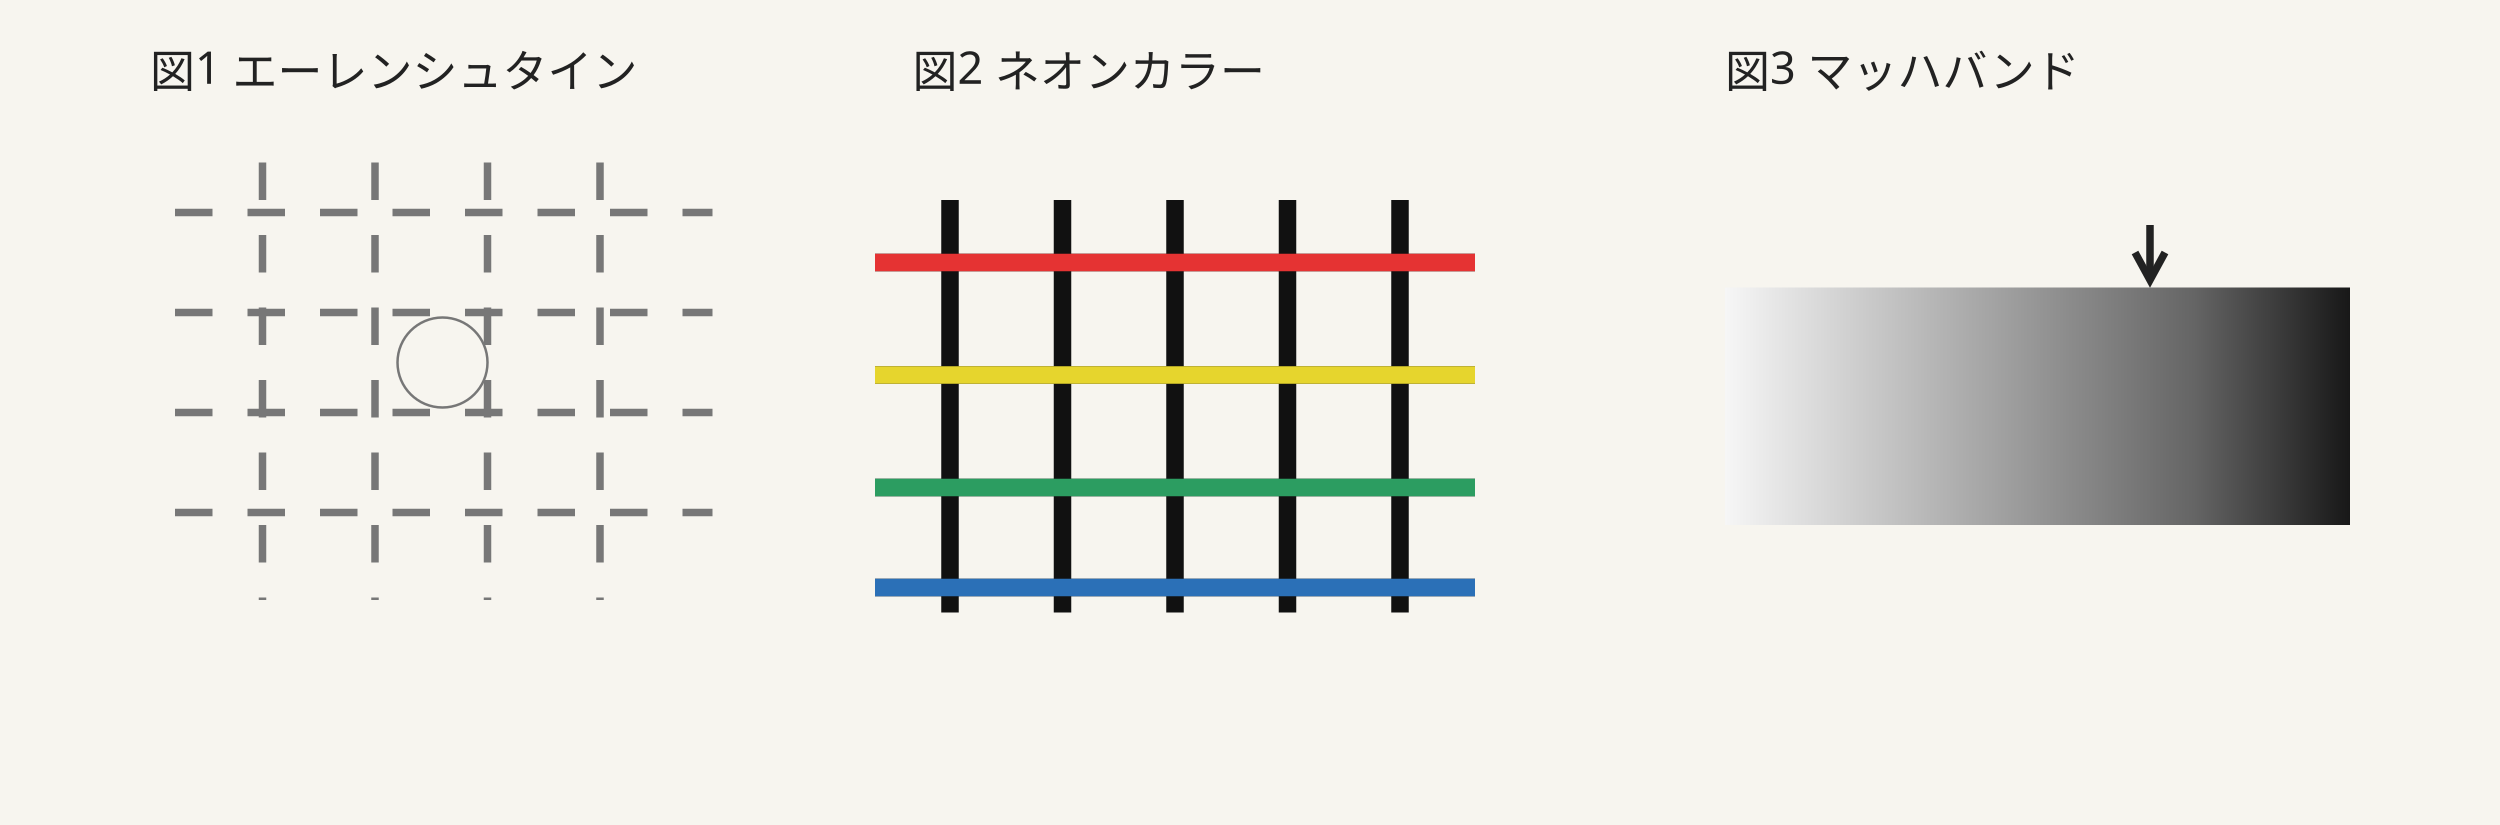
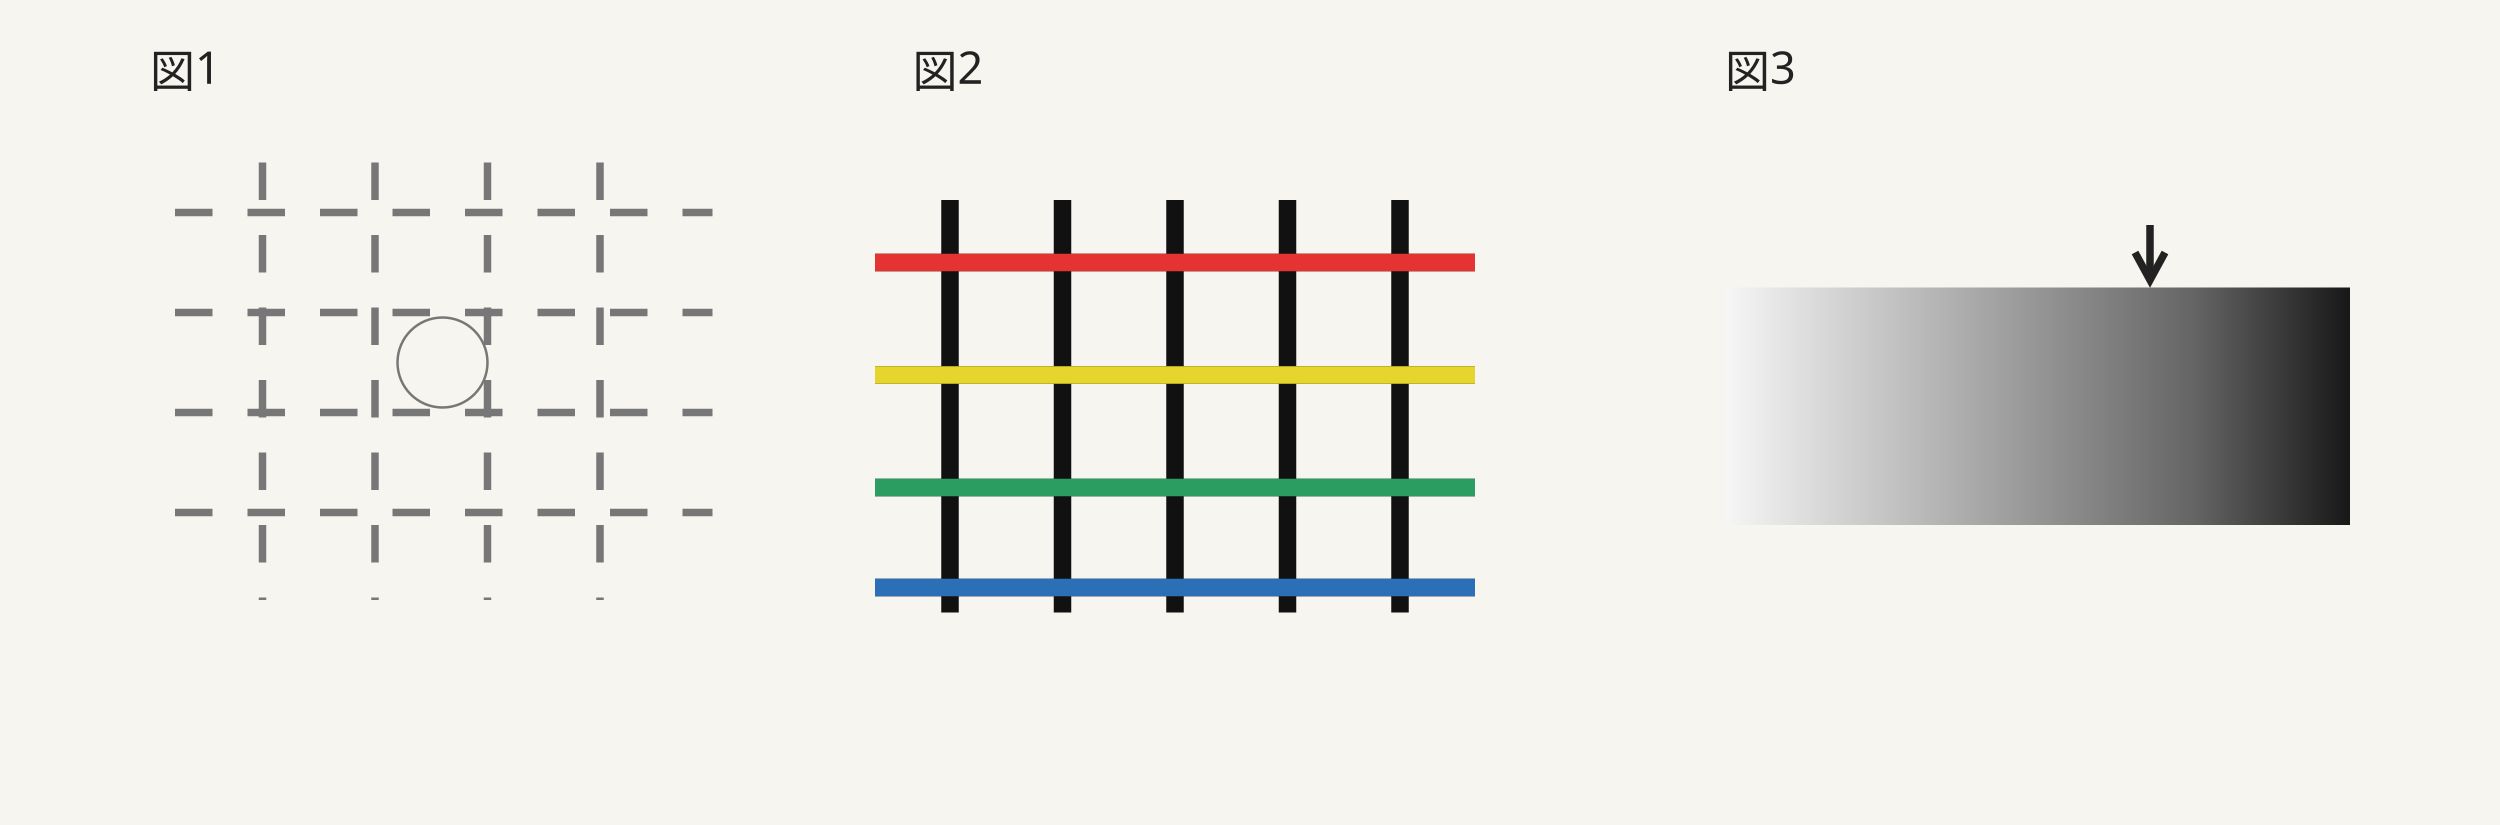
<svg xmlns="http://www.w3.org/2000/svg" viewBox="0 0 1000 330">
  <rect width="1000" height="330" fill="#f7f5ef" />
  <g font-family="sans-serif" font-size="18" fill="#222">
-     <text x="60" y="35">図1 エーレンシュタイン</text>
-     <text x="365" y="35">図2 ネオンカラー</text>
-     <text x="690" y="35">図3 マッハバンド</text>
+     <text x="60" y="35">図1</text>
+     <text x="365" y="35">図2</text>
+     <text x="690" y="35">図3</text>
  </g>
  <g stroke="#777" stroke-width="3">
    <g stroke-dasharray="15 14">
      <path d="M70 85H285M70 125H285M70 165H285M70 205H285M105 65V240M150 65V240M195 65V240M240 65V240" />
    </g>
  </g>
  <circle cx="177" cy="145" r="18" fill="#f7f5ef" stroke="#777" />
  <g stroke="#111" stroke-width="7">
    <path d="M380 80V245M425 80V245M470 80V245M515 80V245M560 80V245M350 105H590M350 150H590M350 195H590M350 235H590" />
  </g>
  <g stroke-width="7">
    <path d="M350 105H590" stroke="#e53333" />
    <path d="M350 150H590" stroke="#e6d52d" />
    <path d="M350 195H590" stroke="#2c9d61" />
    <path d="M350 235H590" stroke="#2b70b7" />
  </g>
  <defs>
    <linearGradient id="g" x1="0" x2="1">
      <stop offset="0" stop-color="#f6f6f6" />
      <stop offset=".75" stop-color="#656565" />
      <stop offset="1" stop-color="#181818" />
    </linearGradient>
  </defs>
  <rect x="690" y="115" width="250" height="95" fill="url(#g)" />
  <path d="M860 90V112" stroke="#222" stroke-width="3" />
  <path d="M854 101l6 11 6-11" fill="none" stroke="#222" stroke-width="3" />
</svg>
